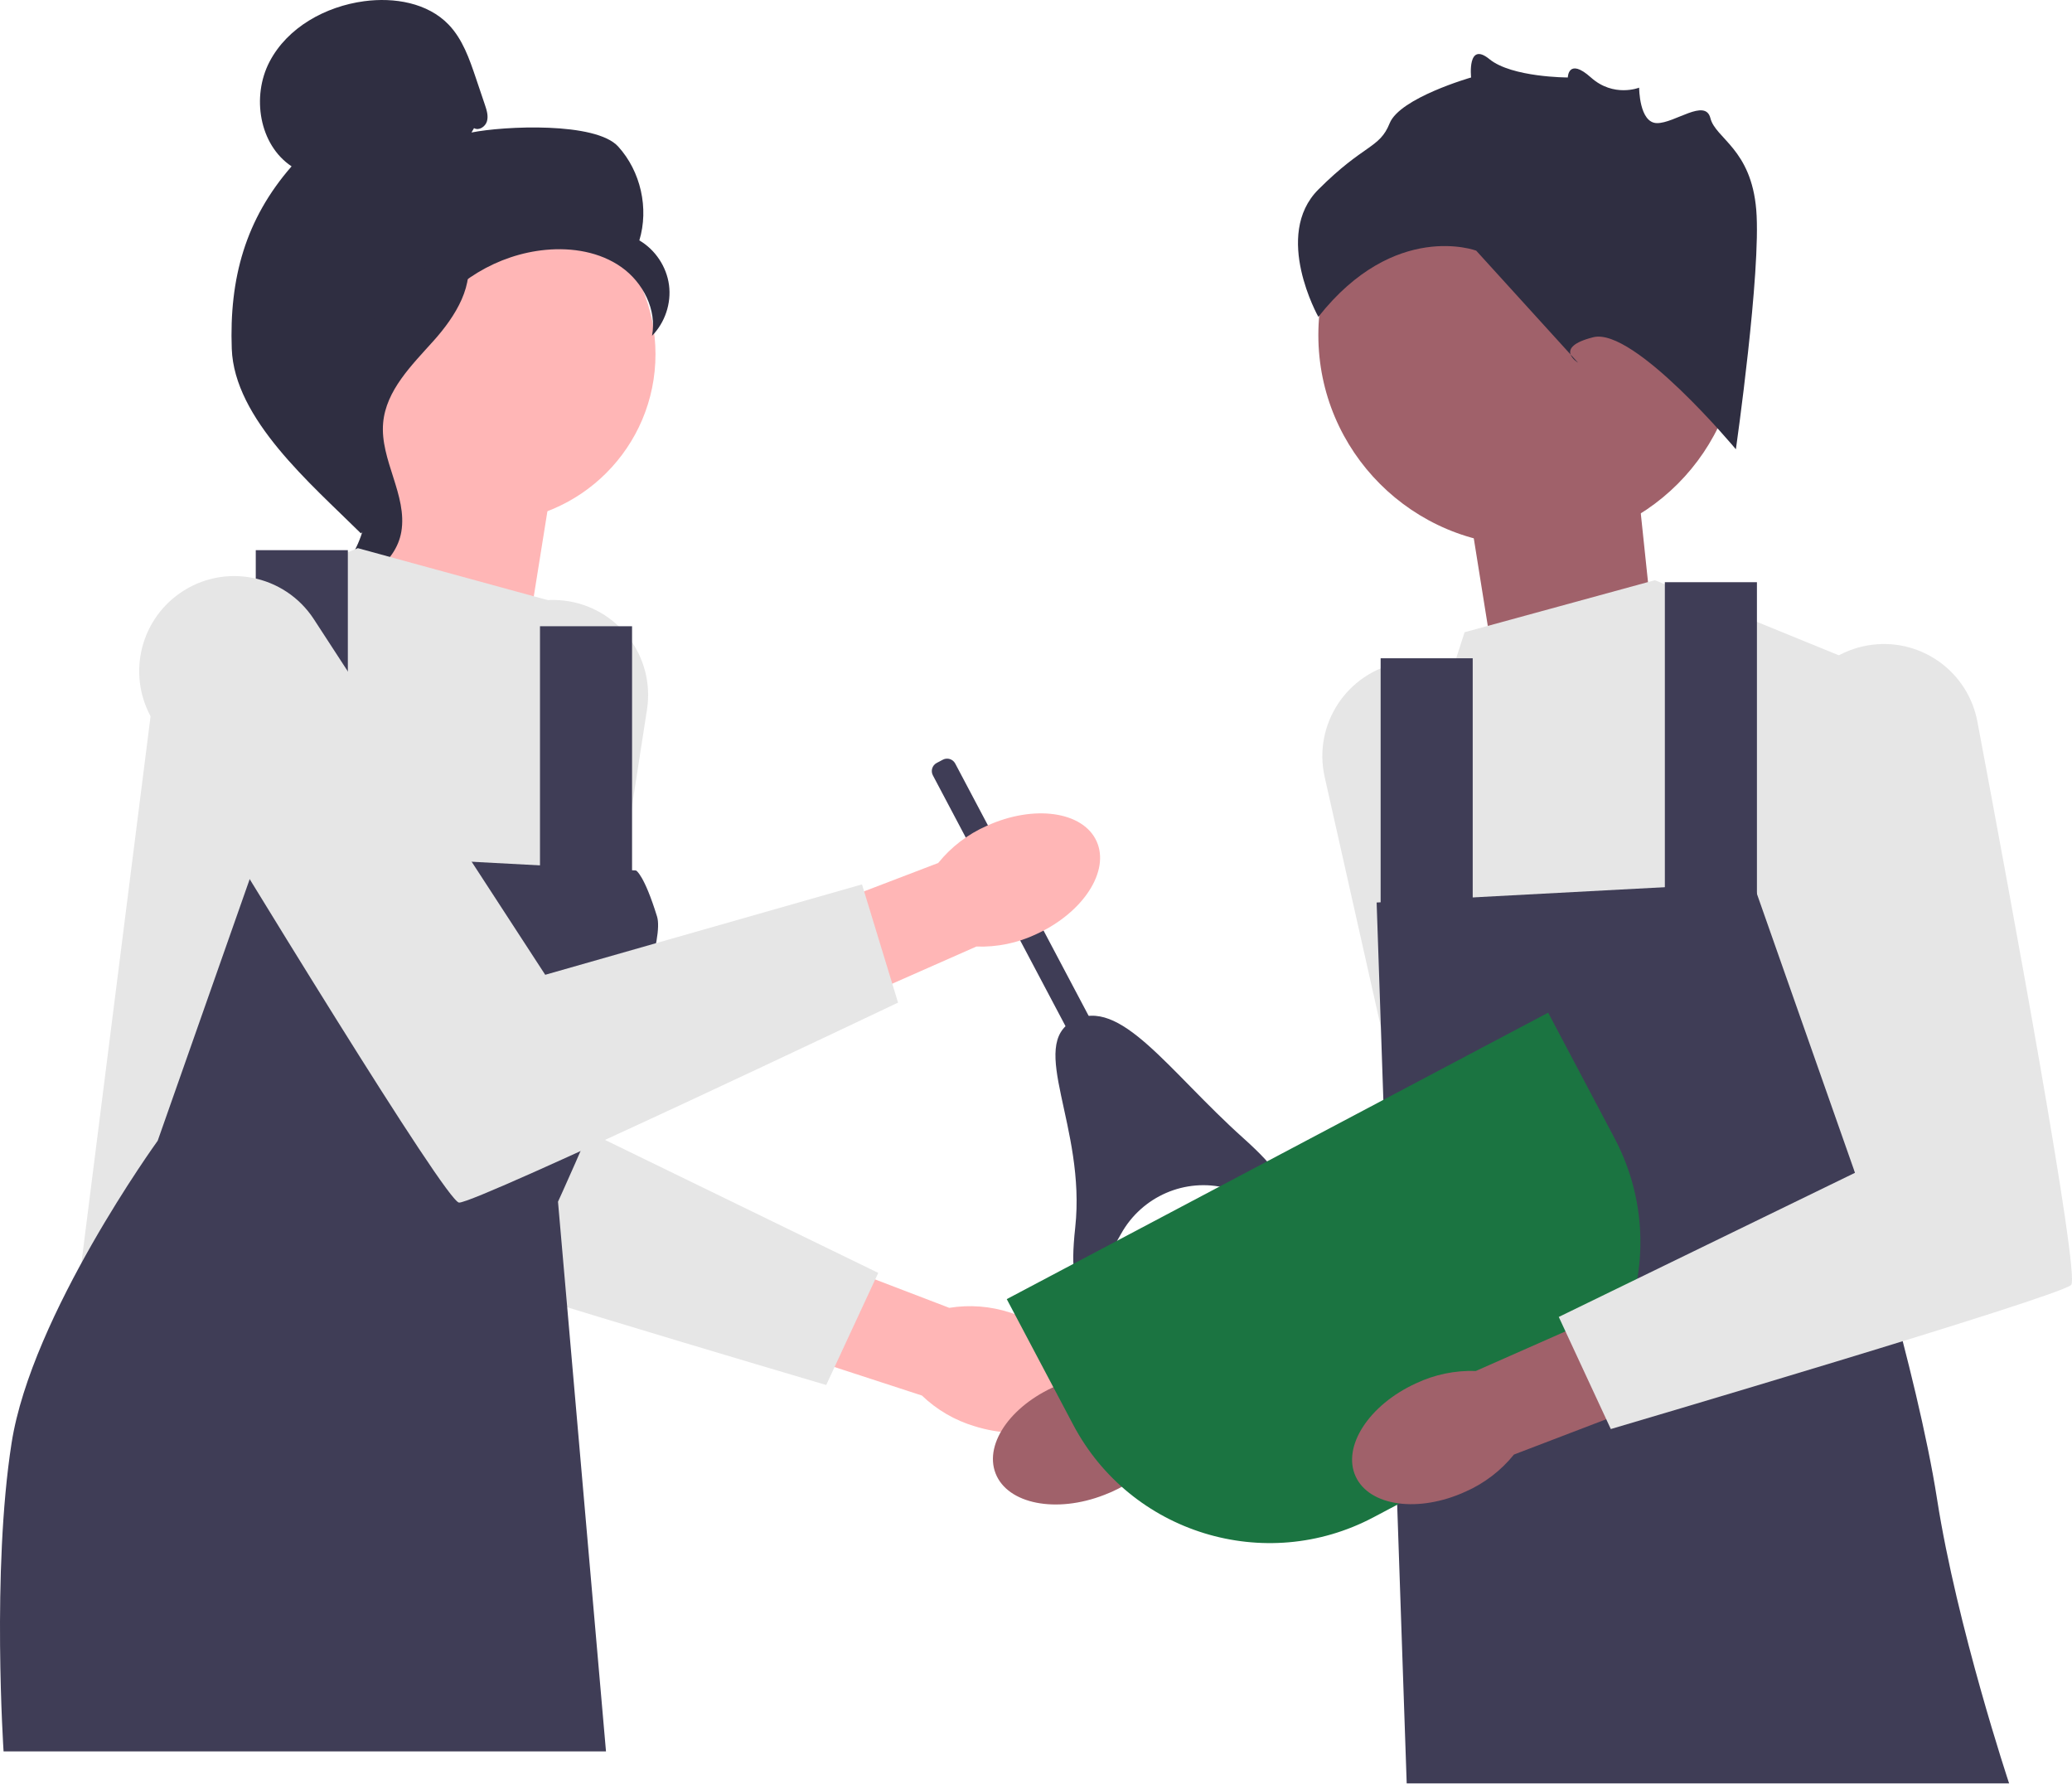
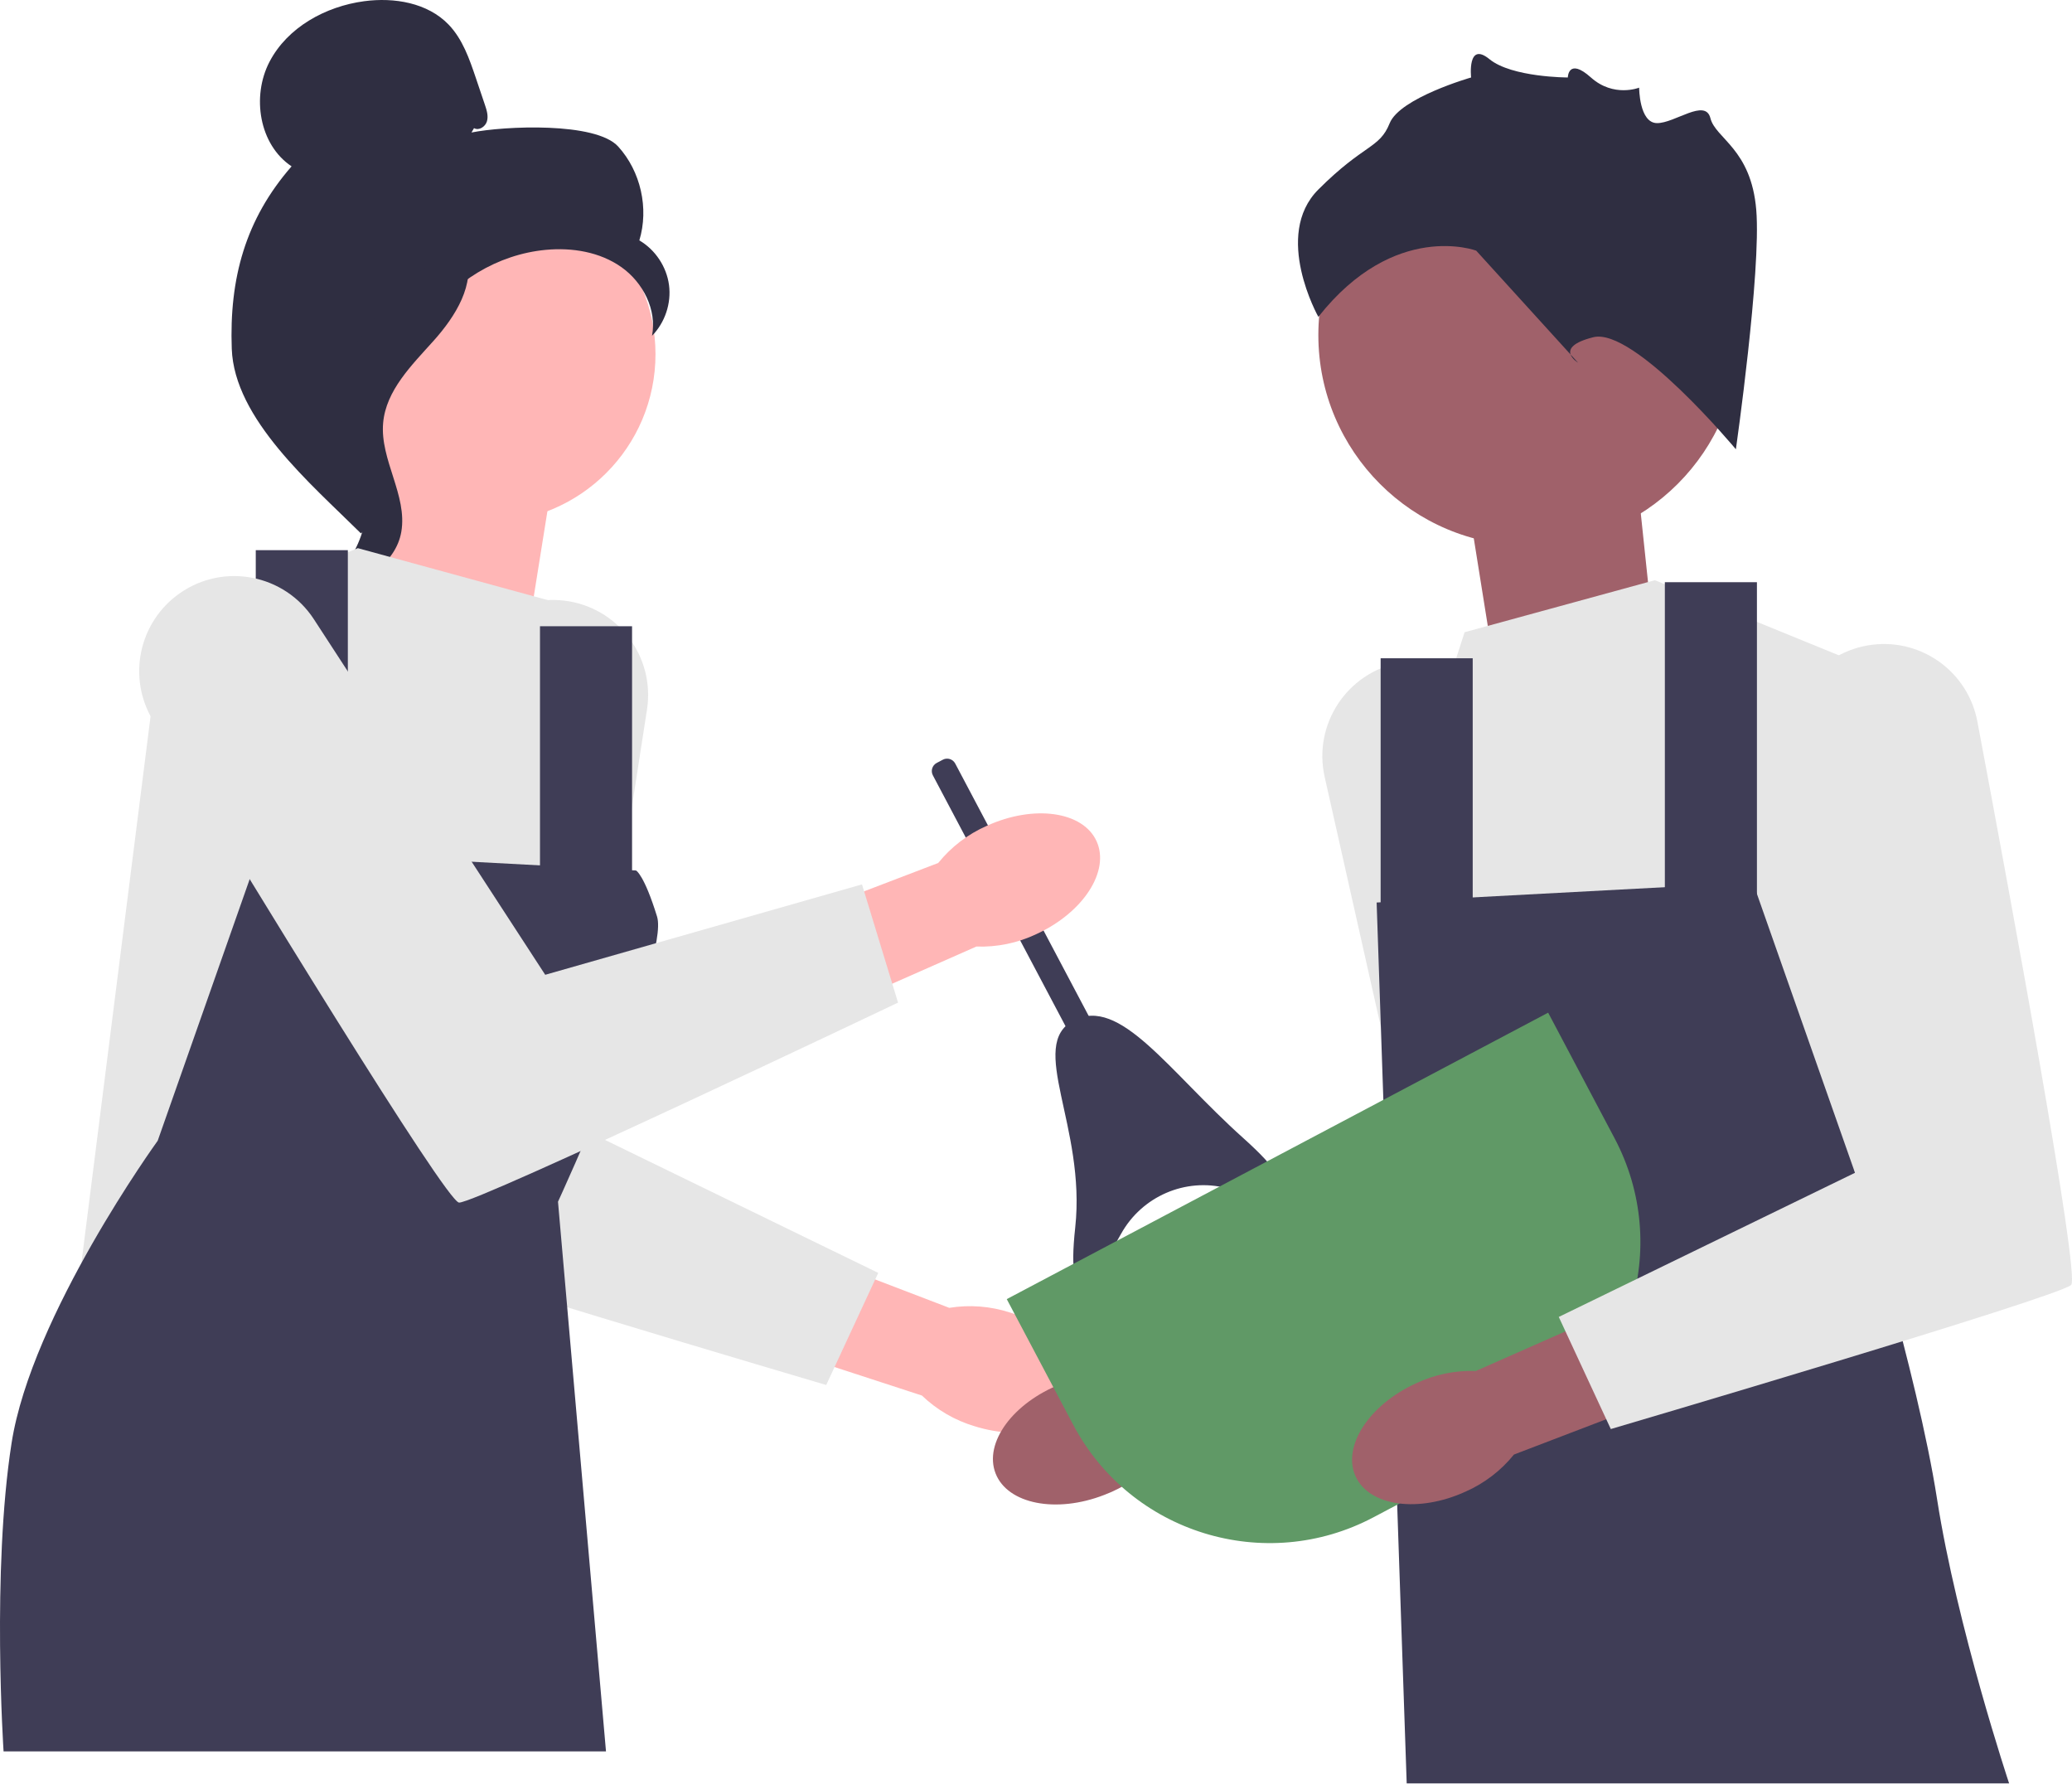
<svg xmlns="http://www.w3.org/2000/svg" width="713.526" height="614" viewBox="0 0 713.526 614" role="img" artist="Katerina Limpitsouni" source="https://undraw.co/">
  <g>
-     <path id="uuid-25964adc-e6e4-4b9a-b8ec-929b0c1831fb-158" d="m347.873,451.902c16.985,5.299,28.02,18.358,24.645,29.167-3.374,10.809-19.877,15.273-36.867,9.97-6.816-2.025-13.048-5.653-18.175-10.581l-71.685-23.361,11.679-33.406,69.428,26.576c7.021-1.138,14.213-.578,20.973,1.634l-0.0 0Z" fill="#ffb6b6" />
+     <path id="uuid-25964adc-e6e4-4b9a-b8ec-929b0c1831fb-26" d="m347.873,451.902c16.985,5.299,28.02,18.358,24.645,29.167-3.374,10.809-19.877,15.273-36.867,9.97-6.816-2.025-13.048-5.653-18.175-10.581l-71.685-23.361,11.679-33.406,69.428,26.576c7.021-1.138,14.213-.578,20.973,1.634l-0.0 0Z" fill="#ffb6b6" />
    <path d="m194.305,206.79h-0c-17.093-2.024-32.831,9.528-36.015,26.443-11.357,60.333-35.479,190.8-32.303,193.976,4.136,4.136,158.531,49.627,158.531,49.627l17.921-38.599-102.011-49.627,22.372-144.302c2.84-18.319-10.086-35.338-28.495-37.519v0Z" fill="#e6e6e6" />
  </g>
  <g>
-     <path id="uuid-a5d71dbf-4b88-4e86-8463-d776047f9b39-159" d="m380.312,514.658c-16.573,6.474-33.348,3.169-37.466-7.379s5.979-24.343,22.559-30.817c6.588-2.677,13.721-3.737,20.802-3.092l70.569-26.542,11.749,33.381-70.816,22.622c-4.772,5.275-10.737,9.331-17.398,11.827h-0Z" fill="#a0616a" />
+     <path id="uuid-a5d71dbf-4b88-4e86-8463-d776047f9b39-27" d="m380.312,514.658c-16.573,6.474-33.348,3.169-37.466-7.379s5.979-24.343,22.559-30.817c6.588-2.677,13.721-3.737,20.802-3.092l70.569-26.542,11.749,33.381-70.816,22.622c-4.772,5.275-10.737,9.331-17.398,11.827h-0Z" fill="#a0616a" />
    <path d="m482.08,228.147h0c16.918-3.169,33.397,7.3,37.711,23.963,15.386,59.433,48.221,187.984,45.265,191.367-3.848,4.404-154.837,60.168-154.837,60.168l-20.474-37.307,98.445-56.37-32.019-142.472c-4.065-18.087,7.688-35.936,25.909-39.349l-0.0 0Z" fill="#e6e6e6" />
  </g>
  <polygon points="182.197 215.457 190.605 162.907 133.851 139.785 125.443 219.661 182.197 215.457" fill="#ffb6b6" />
  <polygon points="513.663 223.728 505.255 171.178 562.009 148.056 570.417 227.932 513.663 223.728" fill="#a0616a" />
  <g>
    <circle cx="167.855" cy="121.925" r="57.875" fill="#ffb6b6" />
    <path d="m163.236,44.116c1.675.978,3.918-.501,4.455-2.365s-.089-3.842-.709-5.679l-3.123-9.249c-2.215-6.56-4.565-13.348-9.362-18.341C147.258.946,135.753-.971,125.396.418c-13.3,1.784-26.423,8.986-32.607,20.895-6.184,11.909-3.551,28.527,7.623,35.958-15.926,18.254-21.478,38.598-20.601,62.807s27.259,46.49,44.463,63.544c3.842-2.329,7.335-13.244,5.222-17.209-2.113-3.965.914-8.559-1.702-12.211-2.617-3.652-4.806,2.163-2.16-1.468,1.669-2.292-4.846-7.564-2.365-8.935,12.001-6.634,15.993-21.593,23.531-33.049,9.092-13.817,24.653-23.175,41.12-24.727,9.071-.855,18.653.694,26.088,5.96s12.249,14.677,10.525,23.624c4.465-4.534,6.688-11.179,5.85-17.487s-4.72-12.142-10.214-15.352c3.341-11.048.479-23.757-7.276-32.307-7.755-8.55-39.211-7.093-50.532-4.843" fill="#2f2e41" />
    <path d="m161.478,86.357c-14.994,1.619-25.821,14.607-34.963,26.602-5.269,6.914-10.789,14.548-10.656,23.24.134,8.787,6.009,16.325,8.817,24.652,4.59,13.612.117,29.807-10.809,39.134,10.795,2.049,22.466-6.046,24.329-16.875,2.169-12.606-7.387-24.773-6.255-37.514.997-11.225,9.843-19.864,17.363-28.257,7.52-8.393,14.583-19.53,11.124-30.256" fill="#2f2e41" />
  </g>
  <path d="m188.754,206.645l-65.523-17.921-67.548,27.571-28.949,228.836,165.423,5.514v-36.911s28.949-36.151,23.435-88.535l-5.514-52.384-21.324-66.169Z" fill="#e6e6e6" />
  <path d="m219.038,299.696l-129.582-6.893-35.152,99.943S10.88,452.712,3.987,496.825c-6.893,44.113-2.757,106.147-2.757,106.147h207.452l-16.526-189.238s38.582-83.71,34.11-98.185c-4.472-14.475-7.229-15.853-7.229-15.853l-0-0Z" fill="#3f3d56" />
  <rect x="88.078" y="189.413" width="31.706" height="117.175" fill="#3f3d56" />
  <rect x="185.953" y="215.606" width="31.706" height="96.497" fill="#3f3d56" />
  <path d="m504.35,217.673l65.523-17.921,67.548,27.571,28.949,228.836-165.423,5.514v-36.911s-16.922-37.736-.689-87.846c15.853-48.938-17.232-53.073-17.232-53.073l21.324-66.169v-0Z" fill="#e6e6e6" />
  <path d="m474.065,310.724l129.582-6.893,35.152,99.943s21.367,68.237,28.26,112.35,24.813,97.875,24.813,97.875h-207.452l-6.22-181.966-4.136-121.31 0-0Z" fill="#3f3d56" />
  <rect x="573.319" y="200.442" width="31.706" height="117.175" fill="#3f3d56" />
  <rect x="475.444" y="226.634" width="31.706" height="96.497" fill="#3f3d56" />
  <circle cx="526.48" cy="115.356" r="72.487" fill="#a0616a" />
  <path d="m597.78,154.679s-35.07-42.084-49.098-38.577-5.26,8.767-5.26,8.767l-35.07-38.577s-28.056-10.521-54.358,22.795c0,0-15.781-28.056,0-43.837,15.781-15.781,21.042-14.028,24.549-22.795,3.507-8.767,28.056-15.781,28.056-15.781,0,0-1.408-12.62,6.31-6.31,7.718,6.31,26.993,6.31,26.993,6.31,0,0,.11-7.014,7.953,0s16.61,3.507,16.61,3.507c0,0,0,12.136,6.137,12.205s16.658-8.698,18.412-1.684,14.028,10.521,15.781,31.563-7.014,82.414-7.014,82.414Z" fill="#2f2e41" />
  <g>
    <path d="m328.942,262.869l56.122,106.095-7.693,4.069-56.122-106.095c-.815-1.54-.226-3.452,1.314-4.266l2.112-1.117c1.54-.815,3.452-.226,4.266,1.314v-0Z" fill="#3f3d56" />
    <path d="m422.44,409.06c-14.278-3.681-29.215,2.837-36.38,15.724-8.972,16.137-19.221,29.376-15.789-2.176,3.778-34.735-16.599-62.789-.585-71.261,16.014-8.471,32.55,17.274,58.578,40.584,24.123,21.604,10.212,21.263-5.824,17.128l-0.0 0Z" fill="#3f3d56" />
  </g>
  <g>
-     <path id="uuid-cca3ea91-4b8f-4d88-9418-fea0098b5ff4-160" d="m339.796,284.332c16.185-7.39,33.118-5.029,37.82,5.272,4.702,10.301-4.608,24.64-20.801,32.03-6.428,3.041-13.49,4.498-20.596,4.25l-68.974,30.447-13.598-32.672,69.44-26.546c4.469-5.534,10.199-9.916,16.709-12.781v-0Z" fill="#ffb6b6" />
+     <path id="uuid-cca3ea91-4b8f-4d88-9418-fea0098b5ff4-28" d="m339.796,284.332c16.185-7.39,33.118-5.029,37.82,5.272,4.702,10.301-4.608,24.64-20.801,32.03-6.428,3.041-13.49,4.498-20.596,4.25l-68.974,30.447-13.598-32.672,69.44-26.546c4.469-5.534,10.199-9.916,16.709-12.781v-0Z" fill="#ffb6b6" />
    <path d="m61.845,204.293l-0.0 0c-14.08,9.9-18.09,29.007-9.172,43.729,31.809,52.509,100.921,165.766,105.406,166.011,5.84.32,151.178-68.848,151.178-68.848l-12.416-40.705-109.088,31.126-79.648-122.392c-10.111-15.538-31.096-19.585-46.26-8.922,0,0,0,0,0,0Z" fill="#e6e6e6" />
  </g>
-   <path d="m346.693,447.268l186.438-98.621,22.886,43.266c19.742,37.322,5.47,83.65-31.852,103.392l-51.194,27.08c-37.322,19.742-83.65,5.47-103.392-31.852l-22.887-43.266h0v0h-0Z" fill="#1B7441" />
-   <path id="uuid-f7f7485f-a1d4-48b6-9f93-907c0610bac7-161" d="m504.649,513.56c-16.184,7.393-33.118,5.034-37.821-5.266s4.605-24.64,20.796-32.033c6.427-3.042,13.489-4.5,20.596-4.253l68.97-30.457,13.603,32.67-69.436,26.556c-4.468,5.534-10.197,9.918-16.707,12.784h0Z" fill="#a0616a" />
+   <path d="m346.693,447.268l186.438-98.621,22.886,43.266c19.742,37.322,5.47,83.65-31.852,103.392l-51.194,27.08c-37.322,19.742-83.65,5.47-103.392-31.852l-22.887-43.266h0v0h-0Z" fill="#609966" />
+   <path id="uuid-f7f7485f-a1d4-48b6-9f93-907c0610bac7-29" d="m504.649,513.56c-16.184,7.393-33.118,5.034-37.821-5.266s4.605-24.64,20.796-32.033c6.427-3.042,13.489-4.5,20.596-4.253l68.97-30.457,13.603,32.67-69.436,26.556c-4.468,5.534-10.197,9.918-16.707,12.784h0Z" fill="#a0616a" />
  <path d="m644.922,221.954h0c17.093-2.024,32.831,9.528,36.015,26.443,11.357,60.333,35.479,190.8,32.303,193.976-4.136,4.136-158.531,49.627-158.531,49.627l-17.921-38.599,102.011-49.627-22.372-144.302c-2.84-18.319,10.086-35.338,28.495-37.519v-0Z" fill="#e6e6e6" />
</svg>
